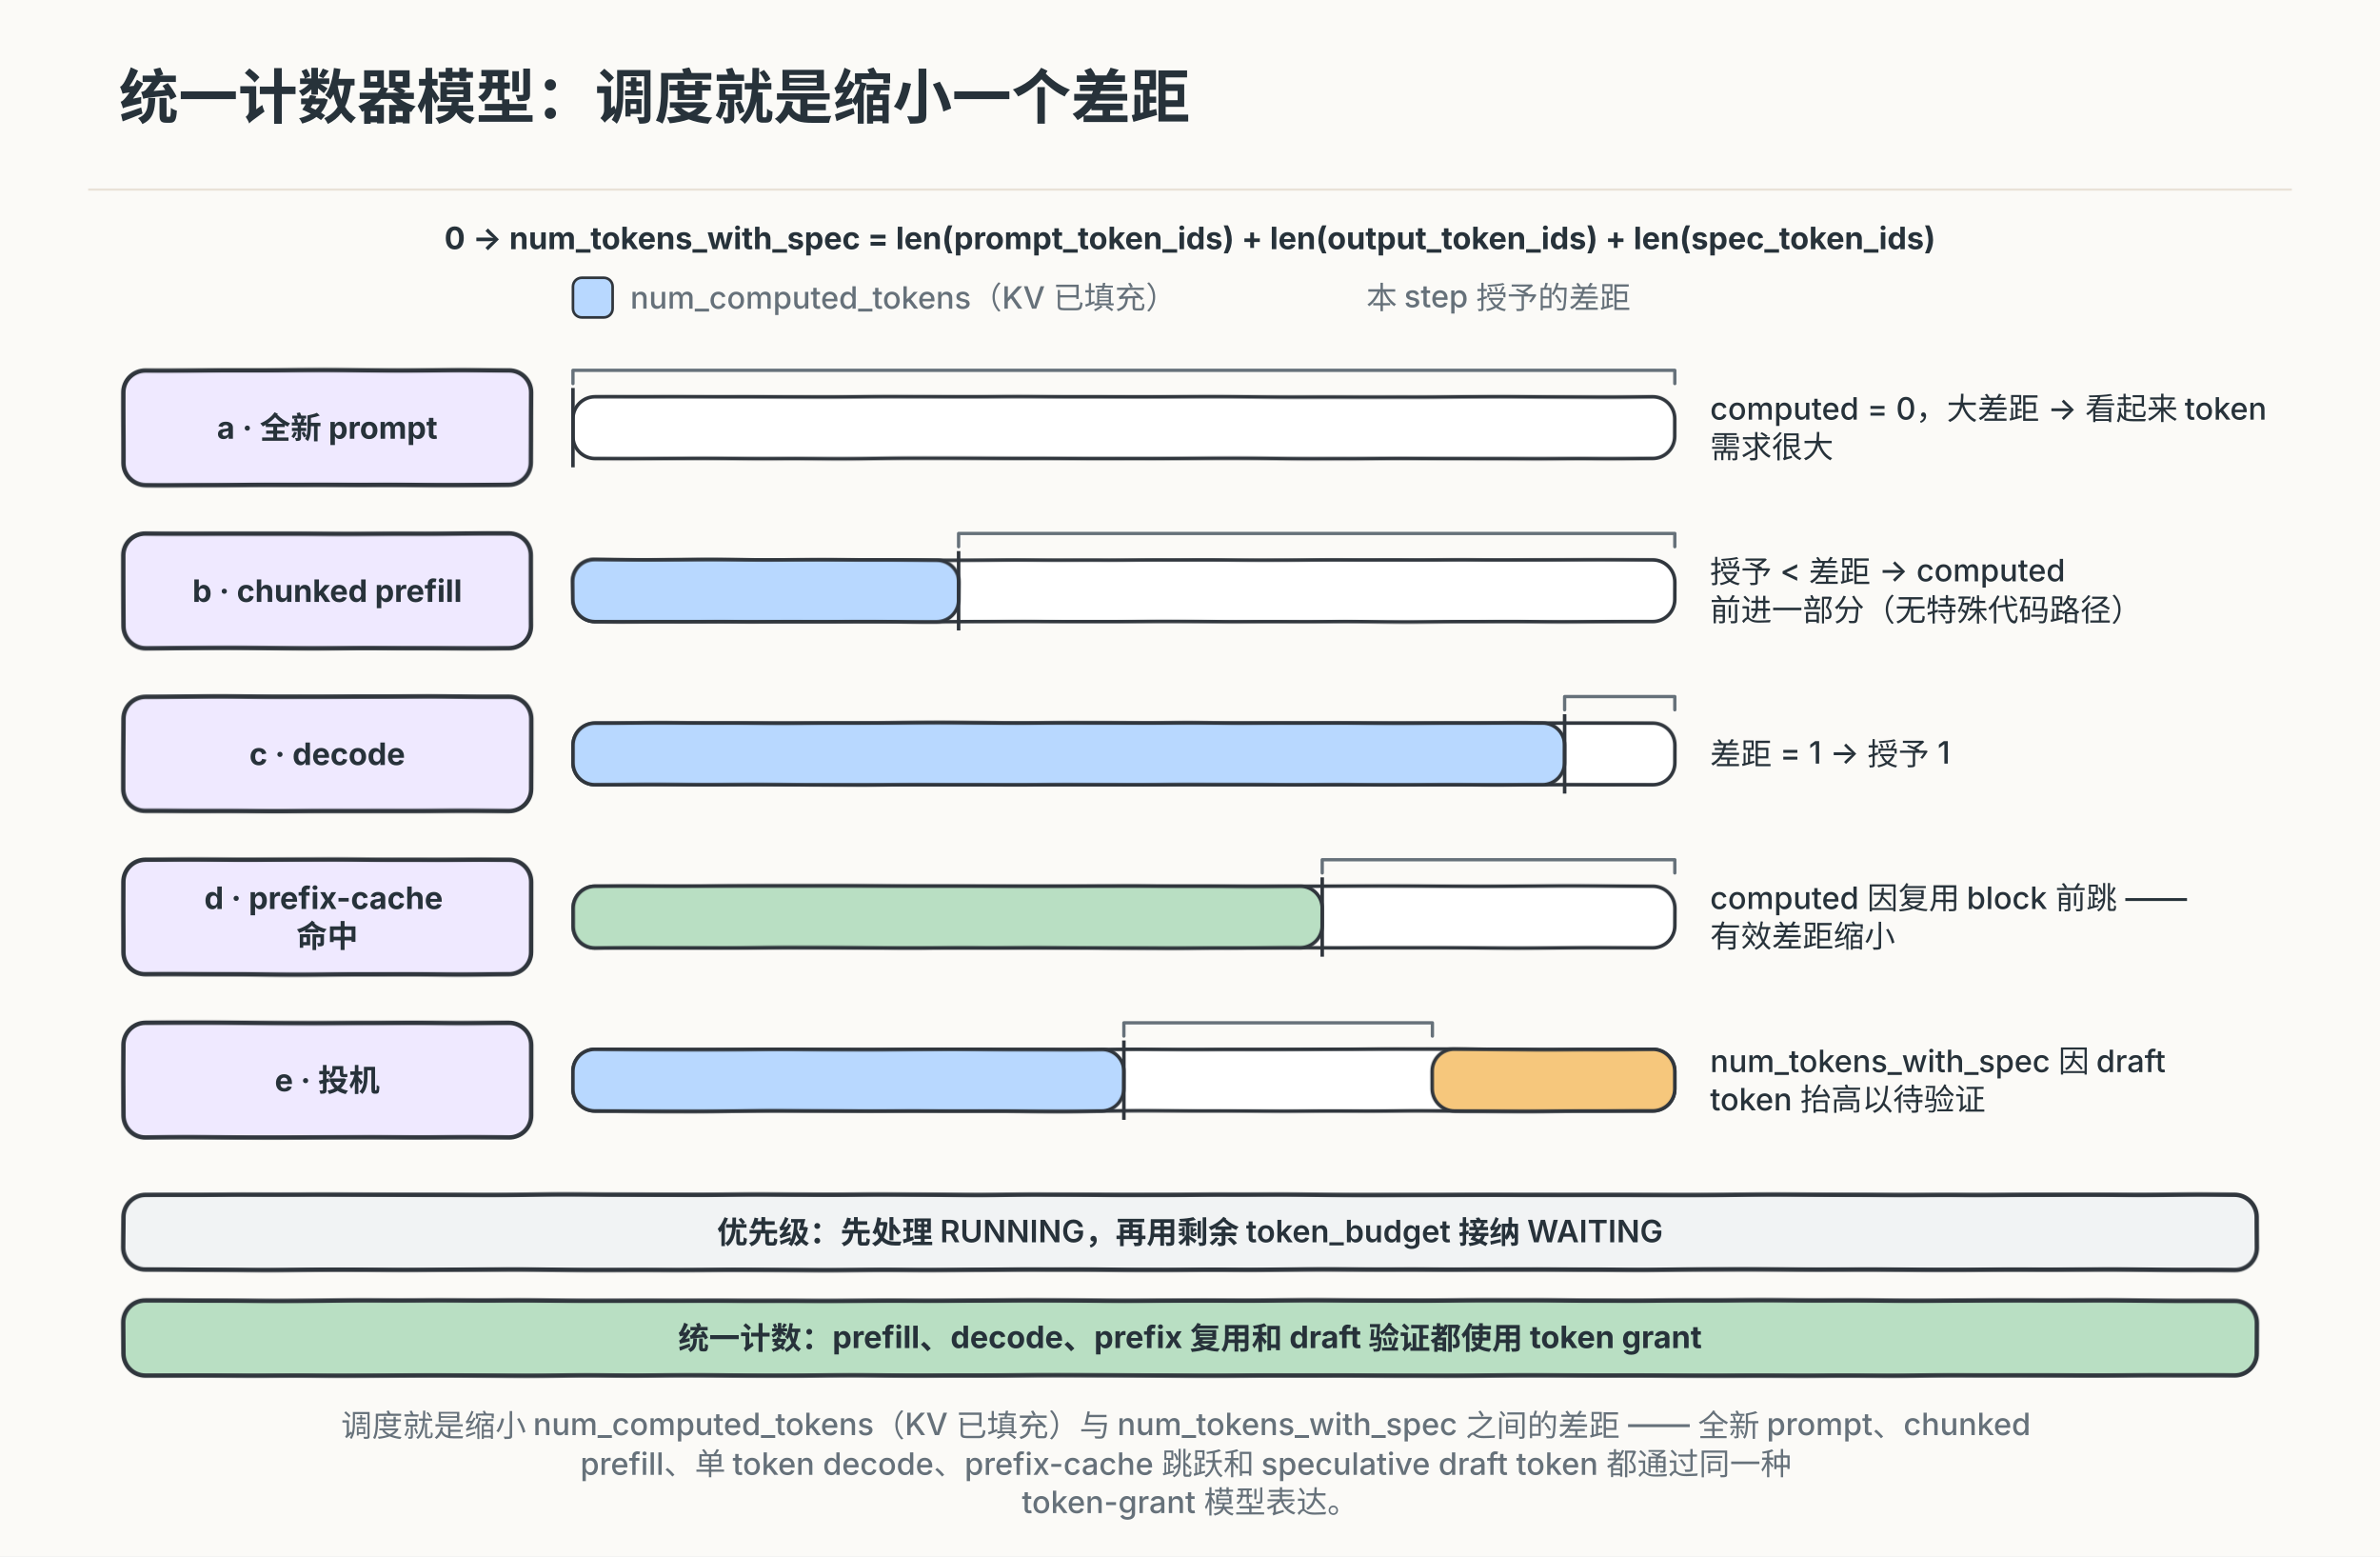
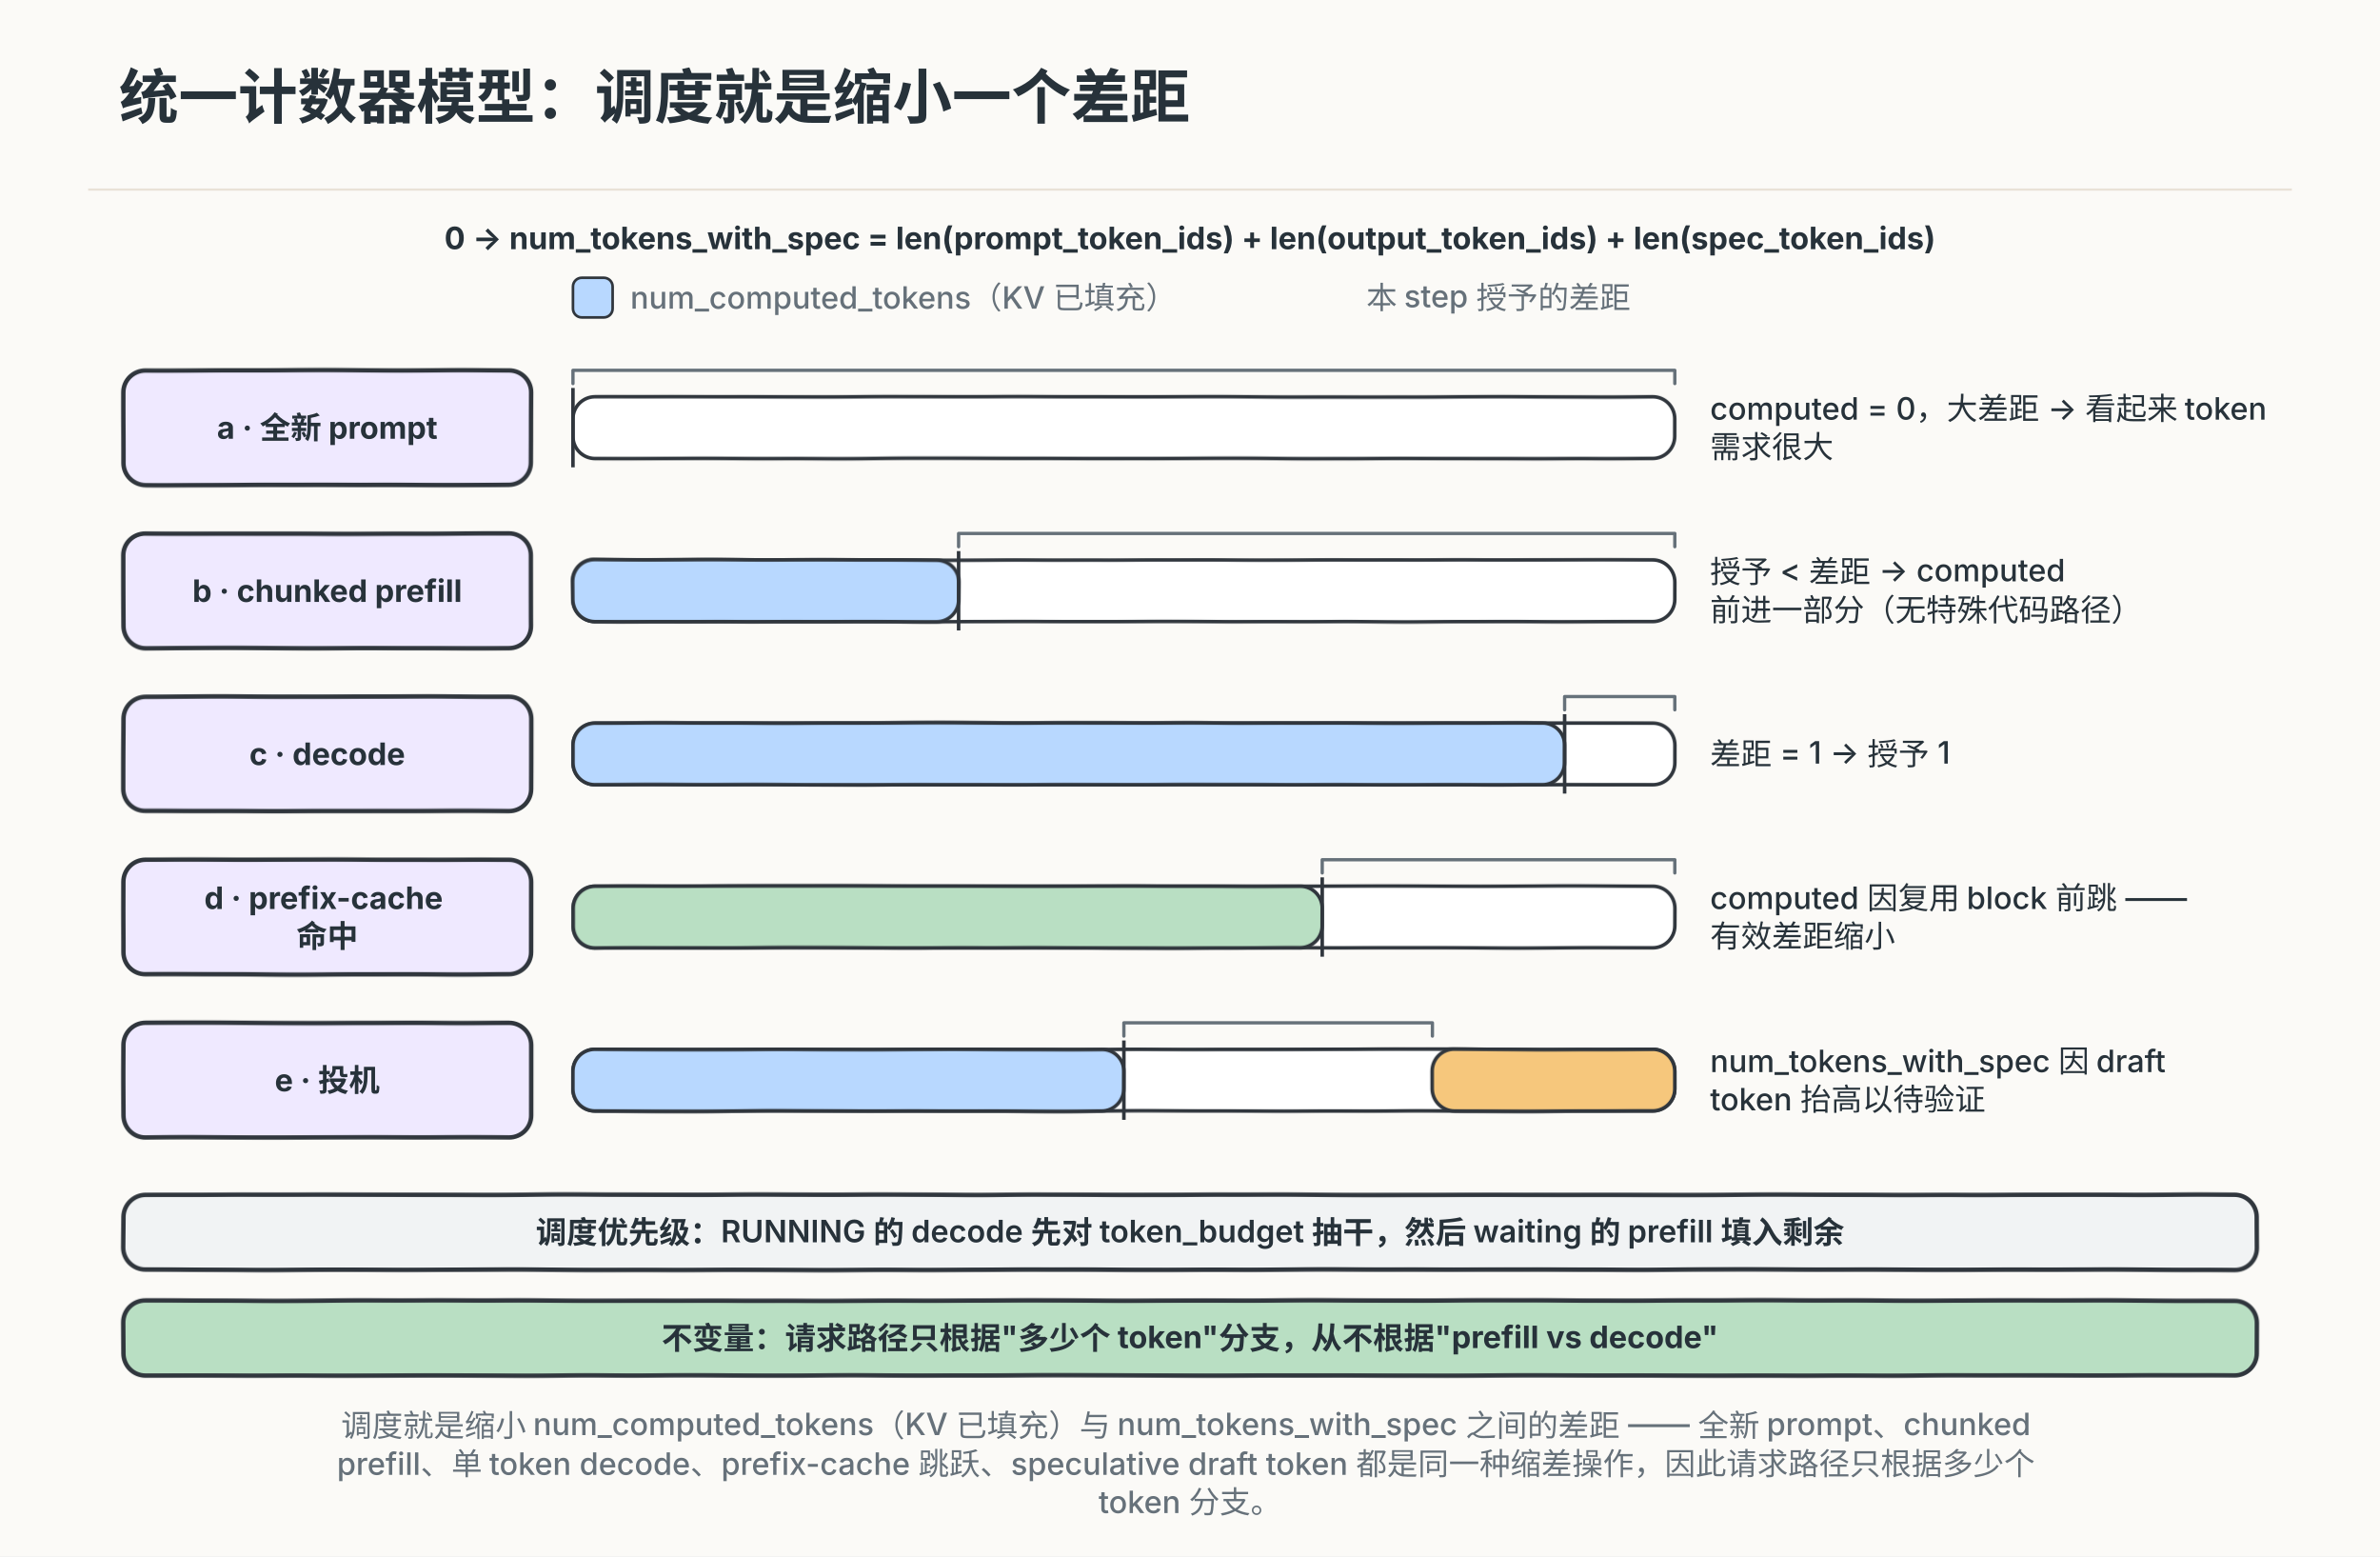
<svg xmlns="http://www.w3.org/2000/svg" width="1080" height="706" viewBox="0 0 1080 706" role="img" aria-label="统一计数器模型：调度就是缩小一个差距">
  <defs>
    <filter id="roughen">
      <feTurbulence type="fractalNoise" baseFrequency="0.018" numOctaves="2" seed="7" result="noise" />
      <feDisplacementMap in="SourceGraphic" in2="noise" scale="0.55" />
    </filter>
    <marker id="arrow" viewBox="0 0 12 12" refX="9.2" refY="6" markerUnits="userSpaceOnUse" markerWidth="12" markerHeight="12" orient="auto-start-reverse">
      <path d="M 1.5 2 L 11 6 L 1.5 10 z" fill="#30363d" />
    </marker>
    <style>
    text { font-family: Inter, -apple-system, BlinkMacSystemFont, "Segoe UI", "PingFang SC", "Noto Sans CJK SC", Arial, sans-serif; }
    .rough { filter: url(#roughen); }
  </style>
  </defs>
  <rect width="1080" height="706" fill="#fbfaf7" />
  <path d="M 40 86 H 1040" stroke="#e9e2d7" stroke-width="1" />
  <text x="54" y="53.72" text-anchor="start" font-size="27" font-weight="800" fill="#27323a">
    <tspan x="54" dy="0">统一计数器模型：调度就是缩小一个差距</tspan>
  </text>
  <text x="540" y="113.04" text-anchor="middle" font-size="14" font-weight="700" fill="#27323a">
    <tspan x="540" dy="0">0  →  num_tokens_with_spec = len(prompt_token_ids) + len(output_token_ids) + len(spec_token_ids)</tspan>
  </text>
  <rect x="260" y="126" width="18" height="18" rx="4" fill="#b8d8ff" stroke="#30363d" stroke-width="1.2" />
  <text x="286" y="140.04" text-anchor="start" font-size="14" font-weight="500" fill="#66717a">
    <tspan x="286" dy="0">num_computed_tokens（KV 已填充）</tspan>
  </text>
  <text x="620" y="140.04" text-anchor="start" font-size="14" font-weight="500" fill="#66717a">
    <tspan x="620" dy="0">本 step 授予的差距</tspan>
  </text>
  <rect class="rough" x="56" y="168" width="185" height="52" rx="10" fill="#efe9ff" stroke="#30363d" stroke-width="2" />
  <text x="148.5" y="199.04" text-anchor="middle" font-size="14" font-weight="700" fill="#27323a">
    <tspan x="148.5" dy="0">a · 全新 prompt</tspan>
  </text>
  <rect class="rough" x="260" y="180" width="500" height="28" rx="10" fill="#fff" stroke="#30363d" stroke-width="1.6" />
  <path d="M 260 174 L 260 168 L 760 168 L 760 174" fill="none" stroke="#66717a" stroke-width="1.5" stroke-linejoin="round" stroke-linecap="round" />
  <path d="M 260 176 L 260 212" fill="none" stroke="#30363d" stroke-width="1.6" />
  <text x="776" y="190.36" text-anchor="start" font-size="14" font-weight="500" fill="#27323a">
    <tspan x="776" dy="0">computed = 0，大差距 → 看起来 token</tspan>
    <tspan x="776" dy="17.36">需求很大</tspan>
  </text>
  <rect class="rough" x="56" y="242" width="185" height="52" rx="10" fill="#efe9ff" stroke="#30363d" stroke-width="2" />
  <text x="148.5" y="273.04" text-anchor="middle" font-size="14" font-weight="700" fill="#27323a">
    <tspan x="148.5" dy="0">b · chunked prefill</tspan>
  </text>
  <rect class="rough" x="260" y="254" width="500" height="28" rx="10" fill="#fff" stroke="#30363d" stroke-width="1.6" />
  <rect class="rough" x="260" y="254" width="175" height="28" rx="10" fill="#b8d8ff" stroke="#30363d" stroke-width="1.6" />
  <path d="M 435 248 L 435 242 L 760 242 L 760 248" fill="none" stroke="#66717a" stroke-width="1.5" stroke-linejoin="round" stroke-linecap="round" />
  <path d="M 435 250 L 435 286" fill="none" stroke="#30363d" stroke-width="1.6" />
  <text x="776" y="264.36" text-anchor="start" font-size="14" font-weight="500" fill="#27323a">
    <tspan x="776" dy="0">授予 &lt; 差距 → computed</tspan>
    <tspan x="776" dy="17.36">前进一部分（无特殊代码路径）</tspan>
  </text>
  <rect class="rough" x="56" y="316" width="185" height="52" rx="10" fill="#efe9ff" stroke="#30363d" stroke-width="2" />
  <text x="148.5" y="347.04" text-anchor="middle" font-size="14" font-weight="700" fill="#27323a">
    <tspan x="148.5" dy="0">c · decode</tspan>
  </text>
  <rect class="rough" x="260" y="328" width="500" height="28" rx="10" fill="#fff" stroke="#30363d" stroke-width="1.6" />
  <rect class="rough" x="260" y="328" width="450" height="28" rx="10" fill="#b8d8ff" stroke="#30363d" stroke-width="1.6" />
  <path d="M 710 322 L 710 316 L 760 316 L 760 322" fill="none" stroke="#66717a" stroke-width="1.5" stroke-linejoin="round" stroke-linecap="round" />
  <path d="M 710 324 L 710 360" fill="none" stroke="#30363d" stroke-width="1.6" />
  <text x="776" y="347.04" text-anchor="start" font-size="14" font-weight="500" fill="#27323a">
    <tspan x="776" dy="0">差距 = 1 → 授予 1</tspan>
  </text>
  <rect class="rough" x="56" y="390" width="185" height="52" rx="10" fill="#efe9ff" stroke="#30363d" stroke-width="2" />
  <text x="148.5" y="412.36" text-anchor="middle" font-size="14" font-weight="700" fill="#27323a">
    <tspan x="148.5" dy="0">d · prefix-cache</tspan>
    <tspan x="148.5" dy="17.36">命中</tspan>
  </text>
  <rect class="rough" x="260" y="402" width="500" height="28" rx="10" fill="#fff" stroke="#30363d" stroke-width="1.6" />
  <rect class="rough" x="260" y="402" width="340" height="28" rx="10" fill="#b9dfc3" stroke="#30363d" stroke-width="1.6" />
  <path d="M 600 396 L 600 390 L 760 390 L 760 396" fill="none" stroke="#66717a" stroke-width="1.5" stroke-linejoin="round" stroke-linecap="round" />
  <path d="M 600 398 L 600 434" fill="none" stroke="#30363d" stroke-width="1.6" />
  <text x="776" y="412.36" text-anchor="start" font-size="14" font-weight="500" fill="#27323a">
    <tspan x="776" dy="0">computed 因复用 block 前跳 ——</tspan>
    <tspan x="776" dy="17.36">有效差距缩小</tspan>
  </text>
  <rect class="rough" x="56" y="464" width="185" height="52" rx="10" fill="#efe9ff" stroke="#30363d" stroke-width="2" />
  <text x="148.5" y="495.04" text-anchor="middle" font-size="14" font-weight="700" fill="#27323a">
    <tspan x="148.5" dy="0">e · 投机</tspan>
  </text>
  <rect class="rough" x="260" y="476" width="500" height="28" rx="10" fill="#fff" stroke="#30363d" stroke-width="1.6" />
  <rect class="rough" x="260" y="476" width="250" height="28" rx="10" fill="#b8d8ff" stroke="#30363d" stroke-width="1.6" />
  <rect class="rough" x="650" y="476" width="110" height="28" rx="10" fill="#f6c77c" stroke="#30363d" stroke-width="1.6" />
  <path d="M 510 470 L 510 464 L 650 464 L 650 470" fill="none" stroke="#66717a" stroke-width="1.5" stroke-linejoin="round" stroke-linecap="round" />
  <path d="M 510 472 L 510 508" fill="none" stroke="#30363d" stroke-width="1.6" />
  <text x="776" y="486.36" text-anchor="start" font-size="14" font-weight="500" fill="#27323a">
    <tspan x="776" dy="0">num_tokens_with_spec 因 draft</tspan>
    <tspan x="776" dy="17.36">token 抬高以待验证</tspan>
  </text>
  <rect class="rough" x="56" y="542" width="968" height="34" rx="10" fill="#f1f3f4" stroke="#30363d" stroke-width="2" />
  <text x="540" y="564.04" text-anchor="middle" font-size="14" font-weight="600" fill="#27323a">
-     <tspan x="540" dy="0">优先级：先处理 RUNNING，再用剩余 token_budget 接纳 WAITING</tspan>
+     <tspan x="540" dy="0">调度优先级：RUNNING 的 decode 先对 token_budget 抽干，然后 waiting 的 prefill 填入剩余</tspan>
  </text>
  <rect class="rough" x="56" y="590" width="968" height="34" rx="10" fill="#b9dfc3" stroke="#30363d" stroke-width="2" />
  <text x="540" y="612.04" text-anchor="middle" font-size="14" font-weight="700" fill="#27323a">
-     <tspan x="540" dy="0">统一计数：prefill、decode、prefix 复用和 draft 验证都使用 token grant</tspan>
+     <tspan x="540" dy="0">不变量：请求路径只根据"多少个 token"分支，从不根据"prefill vs decode"</tspan>
  </text>
  <text x="540" y="651.68" text-anchor="middle" font-size="14" font-weight="500" fill="#66717a">
    <tspan x="540" dy="0">调度就是缩小 num_computed_tokens（KV 已填充）与 num_tokens_with_spec 之间的差距 —— 全新 prompt、chunked</tspan>
-     <tspan x="540" dy="17.36">prefill、单 token decode、prefix-cache 跳跃和 speculative draft token 都通过同一种</tspan>
-     <tspan x="540" dy="17.36">token-grant 模型表达。</tspan>
+     <tspan x="540" dy="17.36">prefill、单 token decode、prefix-cache 跳跃、speculative draft token 都是同一种缩差操作，因此请求路径只根据多少个</tspan>
+     <tspan x="540" dy="17.36">token 分支。</tspan>
  </text>
</svg>
